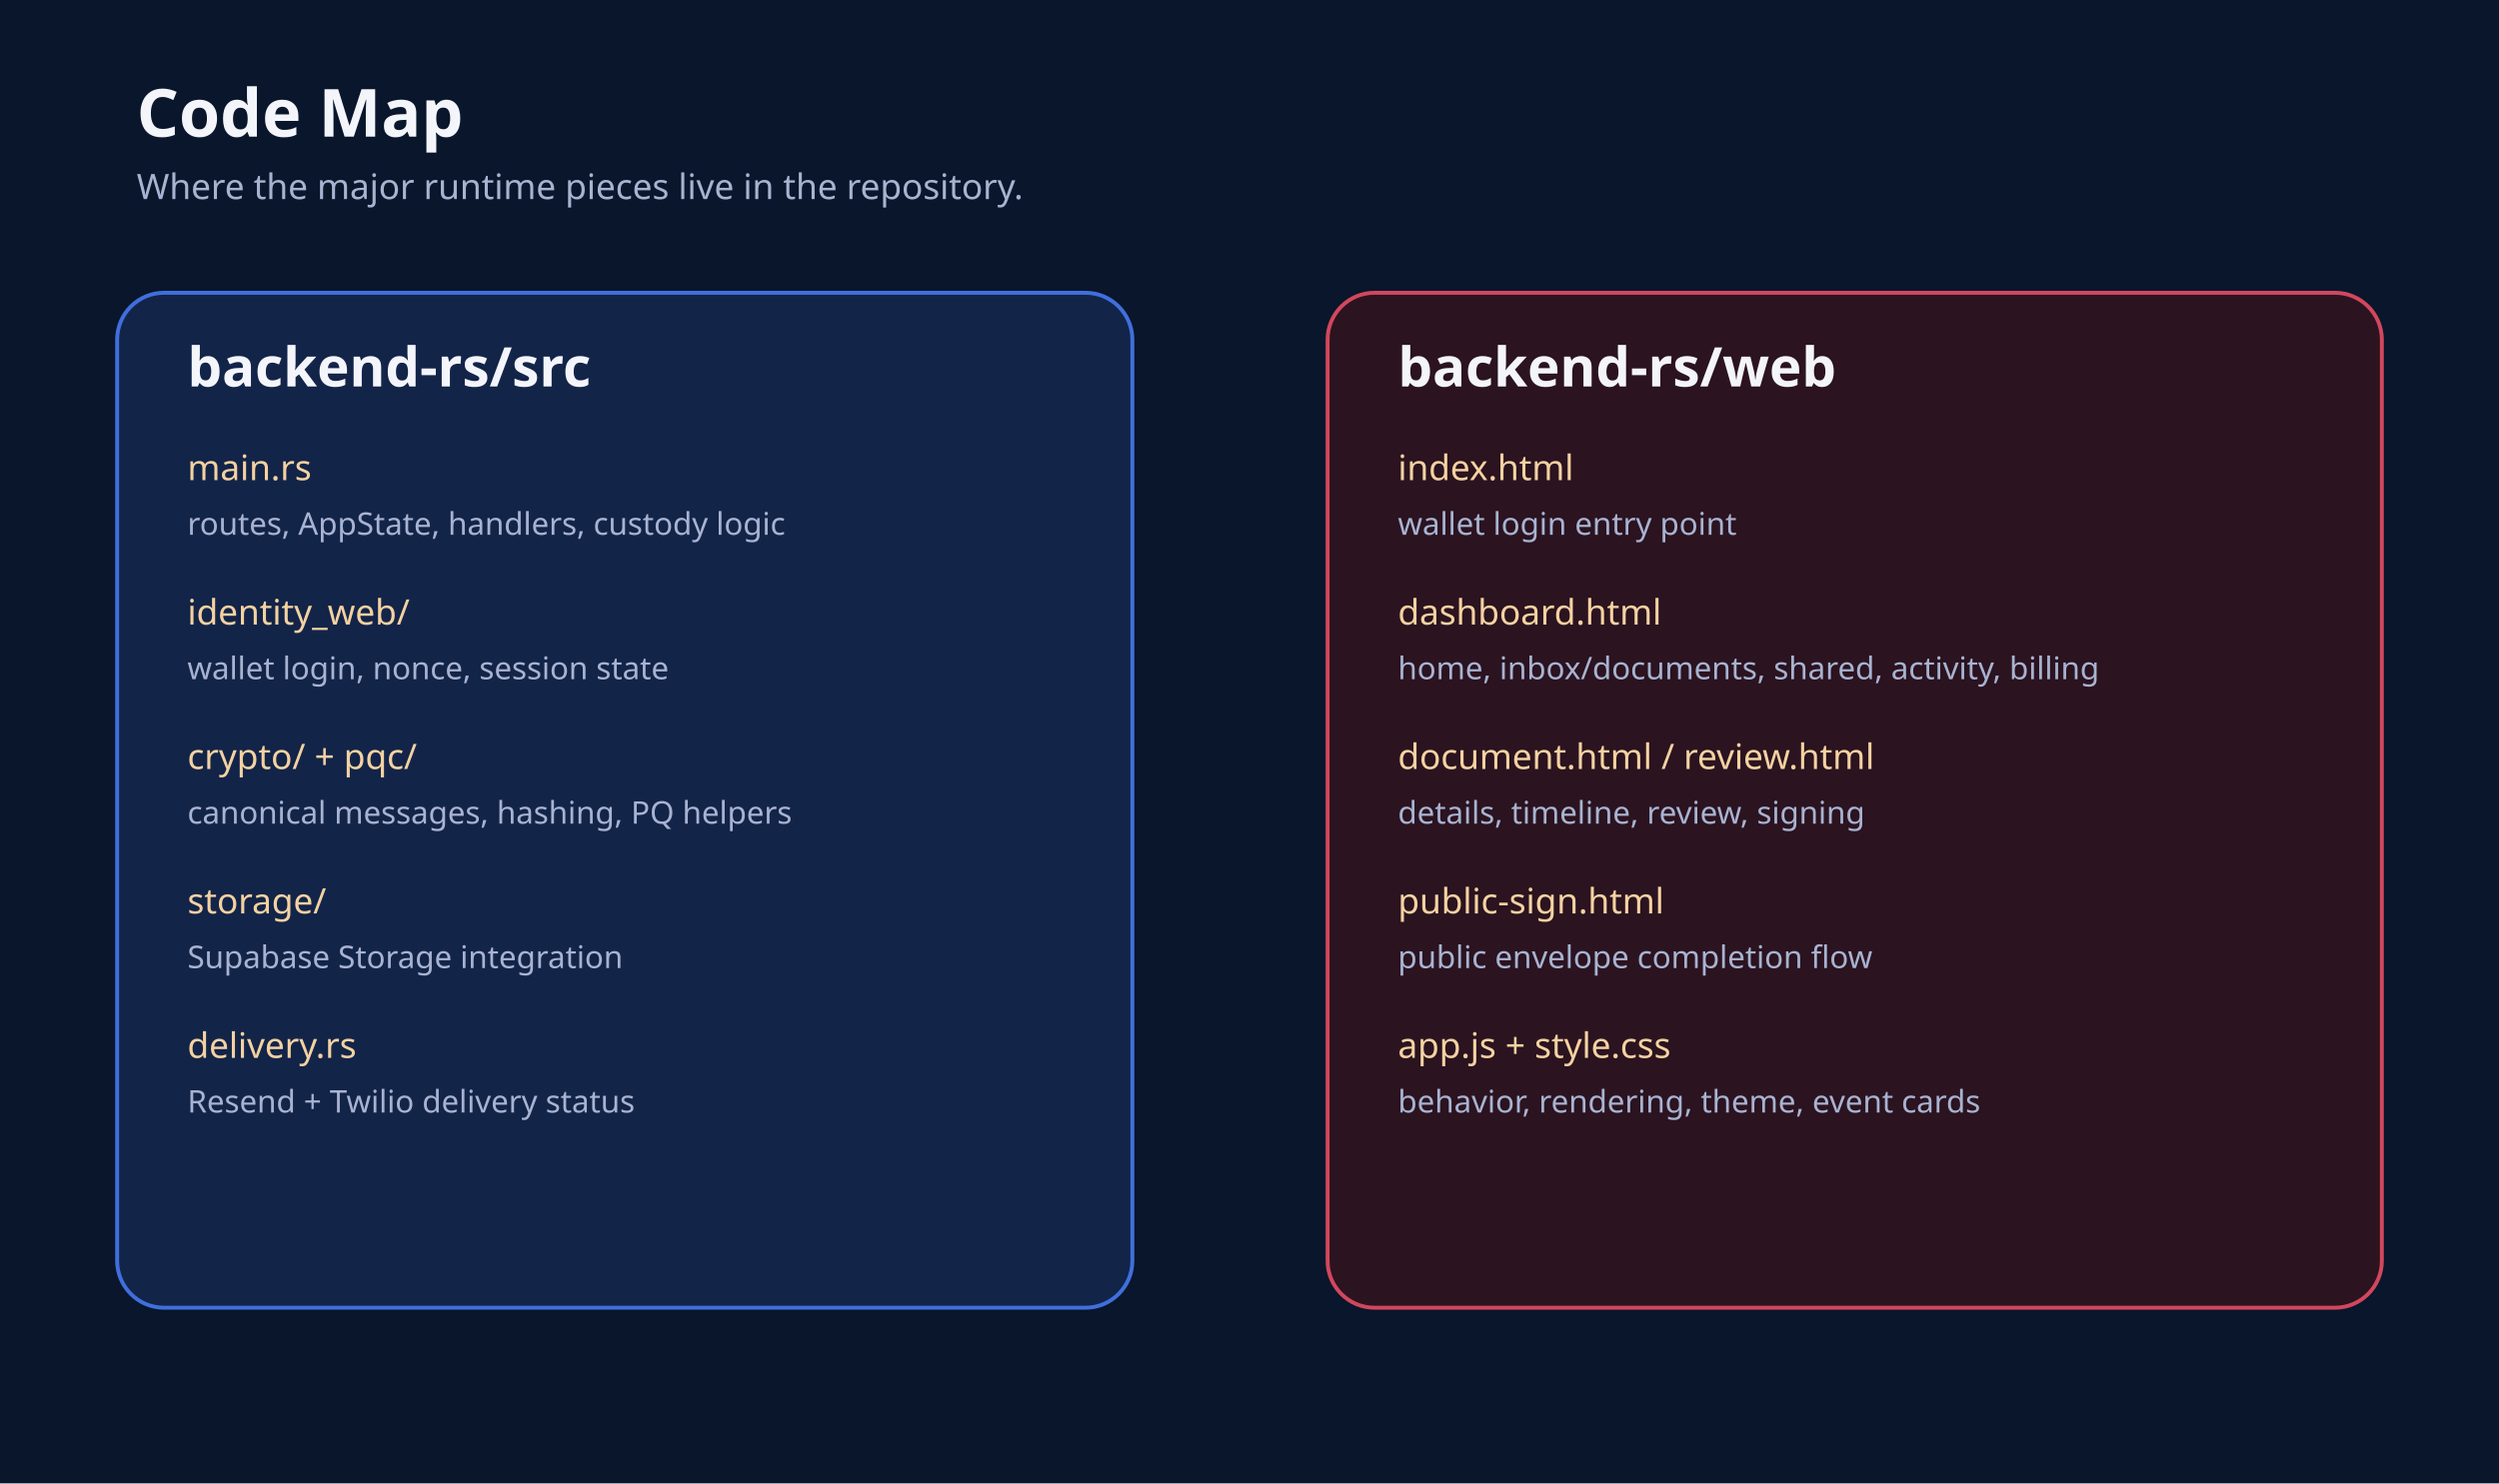
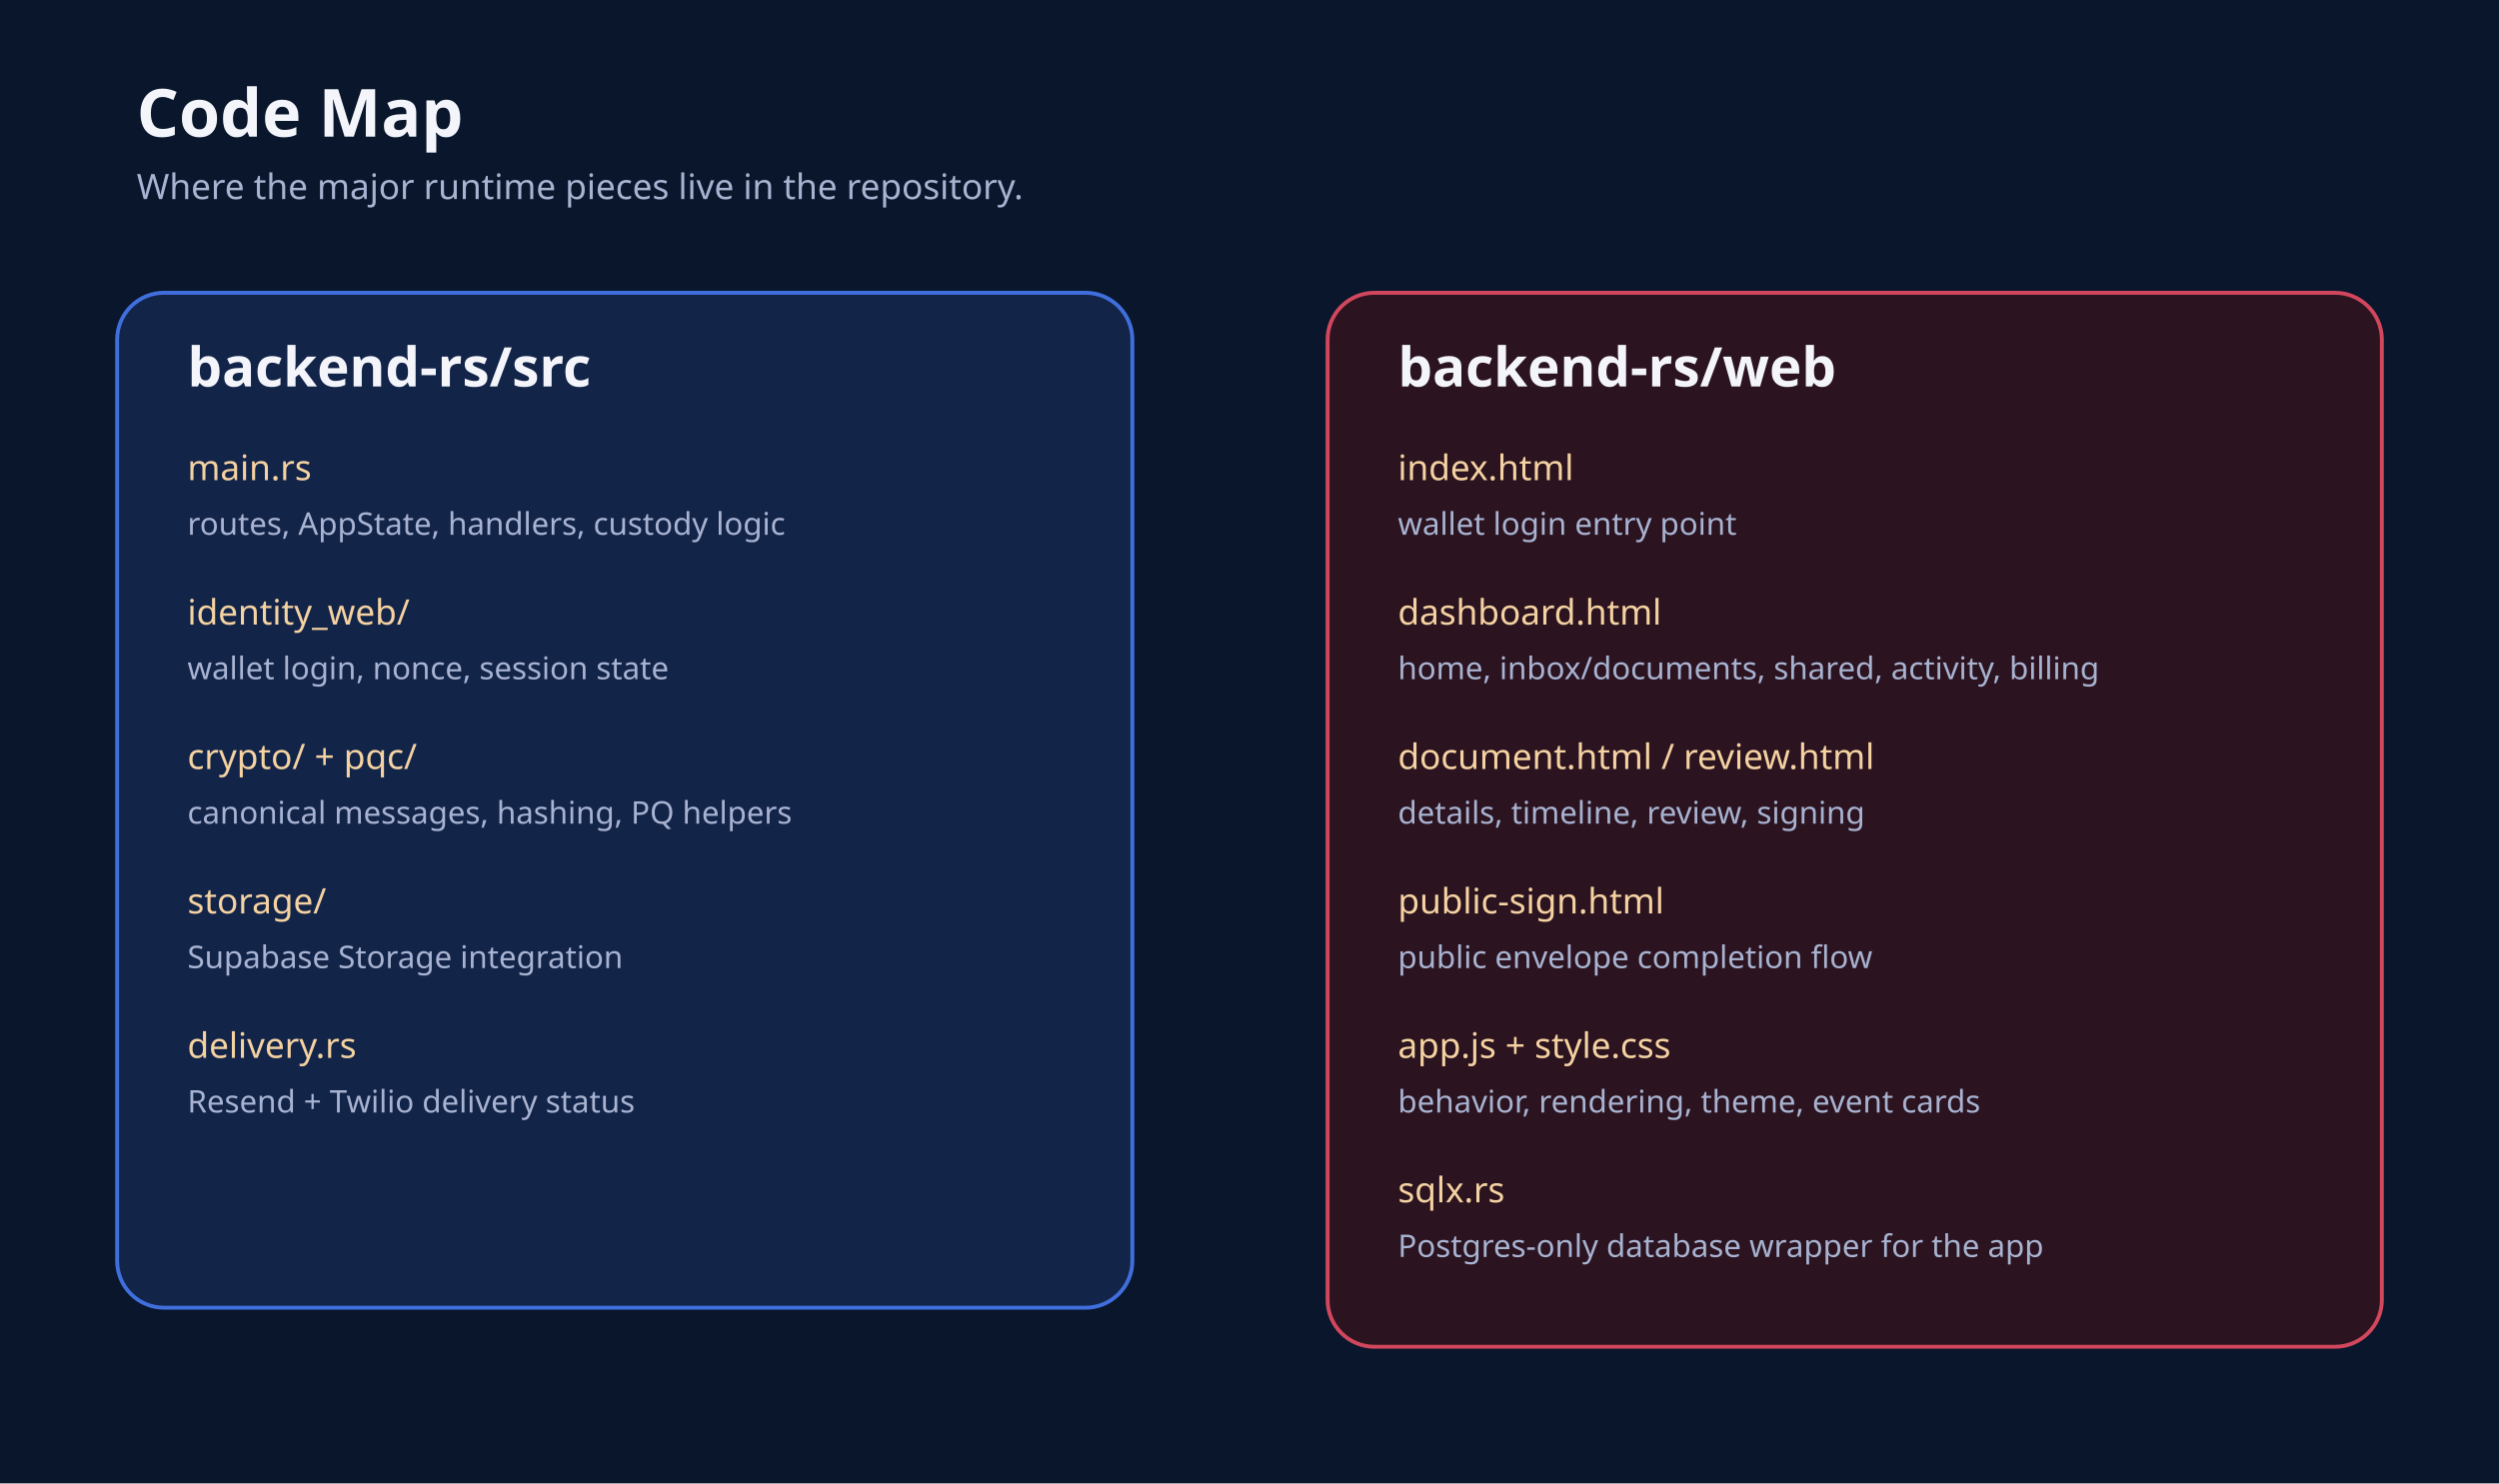
<svg xmlns="http://www.w3.org/2000/svg" width="1280" height="760" viewBox="0 0 1280 760" role="img" aria-labelledby="title desc">
  <rect width="1280" height="760" fill="#09162b" />
  <text x="70" y="70" fill="#f3f5fb" font-size="34" font-family="Avenir Next, Segoe UI, sans-serif" font-weight="700">Code Map</text>
  <text x="70" y="102" fill="#a8b3d1" font-size="18" font-family="Avenir Next, Segoe UI, sans-serif">Where the major runtime pieces live in the repository.</text>
  <rect x="60" y="150" rx="24" ry="24" width="520" height="520" fill="#132449" stroke="#406fdd" stroke-width="2" />
  <text x="96" y="198" fill="#f3f5fb" font-size="28" font-family="Avenir Next, Segoe UI, sans-serif" font-weight="700">backend-rs/src</text>
  <text x="96" y="246" fill="#f4d2a1" font-size="18" font-family="Avenir Next, Segoe UI, sans-serif">main.rs</text>
  <text x="96" y="274" fill="#a8b3d1" font-size="16" font-family="Avenir Next, Segoe UI, sans-serif">routes, AppState, handlers, custody logic</text>
  <text x="96" y="320" fill="#f4d2a1" font-size="18" font-family="Avenir Next, Segoe UI, sans-serif">identity_web/</text>
  <text x="96" y="348" fill="#a8b3d1" font-size="16" font-family="Avenir Next, Segoe UI, sans-serif">wallet login, nonce, session state</text>
  <text x="96" y="394" fill="#f4d2a1" font-size="18" font-family="Avenir Next, Segoe UI, sans-serif">crypto/ + pqc/</text>
  <text x="96" y="422" fill="#a8b3d1" font-size="16" font-family="Avenir Next, Segoe UI, sans-serif">canonical messages, hashing, PQ helpers</text>
  <text x="96" y="468" fill="#f4d2a1" font-size="18" font-family="Avenir Next, Segoe UI, sans-serif">storage/</text>
  <text x="96" y="496" fill="#a8b3d1" font-size="16" font-family="Avenir Next, Segoe UI, sans-serif">Supabase Storage integration</text>
  <text x="96" y="542" fill="#f4d2a1" font-size="18" font-family="Avenir Next, Segoe UI, sans-serif">delivery.rs</text>
  <text x="96" y="570" fill="#a8b3d1" font-size="16" font-family="Avenir Next, Segoe UI, sans-serif">Resend + Twilio delivery status</text>
-   <rect x="680" y="150" rx="24" ry="24" width="540" height="520" fill="#2b1320" stroke="#d2475d" stroke-width="2" />
+   <rect x="680" y="150" rx="24" ry="24" width="540" height="540" fill="#2b1320" stroke="#d2475d" stroke-width="2" />
  <text x="716" y="198" fill="#f3f5fb" font-size="28" font-family="Avenir Next, Segoe UI, sans-serif" font-weight="700">backend-rs/web</text>
  <text x="716" y="246" fill="#f4d2a1" font-size="18" font-family="Avenir Next, Segoe UI, sans-serif">index.html</text>
  <text x="716" y="274" fill="#a8b3d1" font-size="16" font-family="Avenir Next, Segoe UI, sans-serif">wallet login entry point</text>
  <text x="716" y="320" fill="#f4d2a1" font-size="18" font-family="Avenir Next, Segoe UI, sans-serif">dashboard.html</text>
  <text x="716" y="348" fill="#a8b3d1" font-size="16" font-family="Avenir Next, Segoe UI, sans-serif">home, inbox/documents, shared, activity, billing</text>
  <text x="716" y="394" fill="#f4d2a1" font-size="18" font-family="Avenir Next, Segoe UI, sans-serif">document.html / review.html</text>
  <text x="716" y="422" fill="#a8b3d1" font-size="16" font-family="Avenir Next, Segoe UI, sans-serif">details, timeline, review, signing</text>
  <text x="716" y="468" fill="#f4d2a1" font-size="18" font-family="Avenir Next, Segoe UI, sans-serif">public-sign.html</text>
  <text x="716" y="496" fill="#a8b3d1" font-size="16" font-family="Avenir Next, Segoe UI, sans-serif">public envelope completion flow</text>
  <text x="716" y="542" fill="#f4d2a1" font-size="18" font-family="Avenir Next, Segoe UI, sans-serif">app.js + style.css</text>
  <text x="716" y="570" fill="#a8b3d1" font-size="16" font-family="Avenir Next, Segoe UI, sans-serif">behavior, rendering, theme, event cards</text>
+   <text x="716" y="616" fill="#f4d2a1" font-size="18" font-family="Avenir Next, Segoe UI, sans-serif">sqlx.rs</text>
+   <text x="716" y="644" fill="#a8b3d1" font-size="16" font-family="Avenir Next, Segoe UI, sans-serif">Postgres-only database wrapper for the app</text>
</svg>
